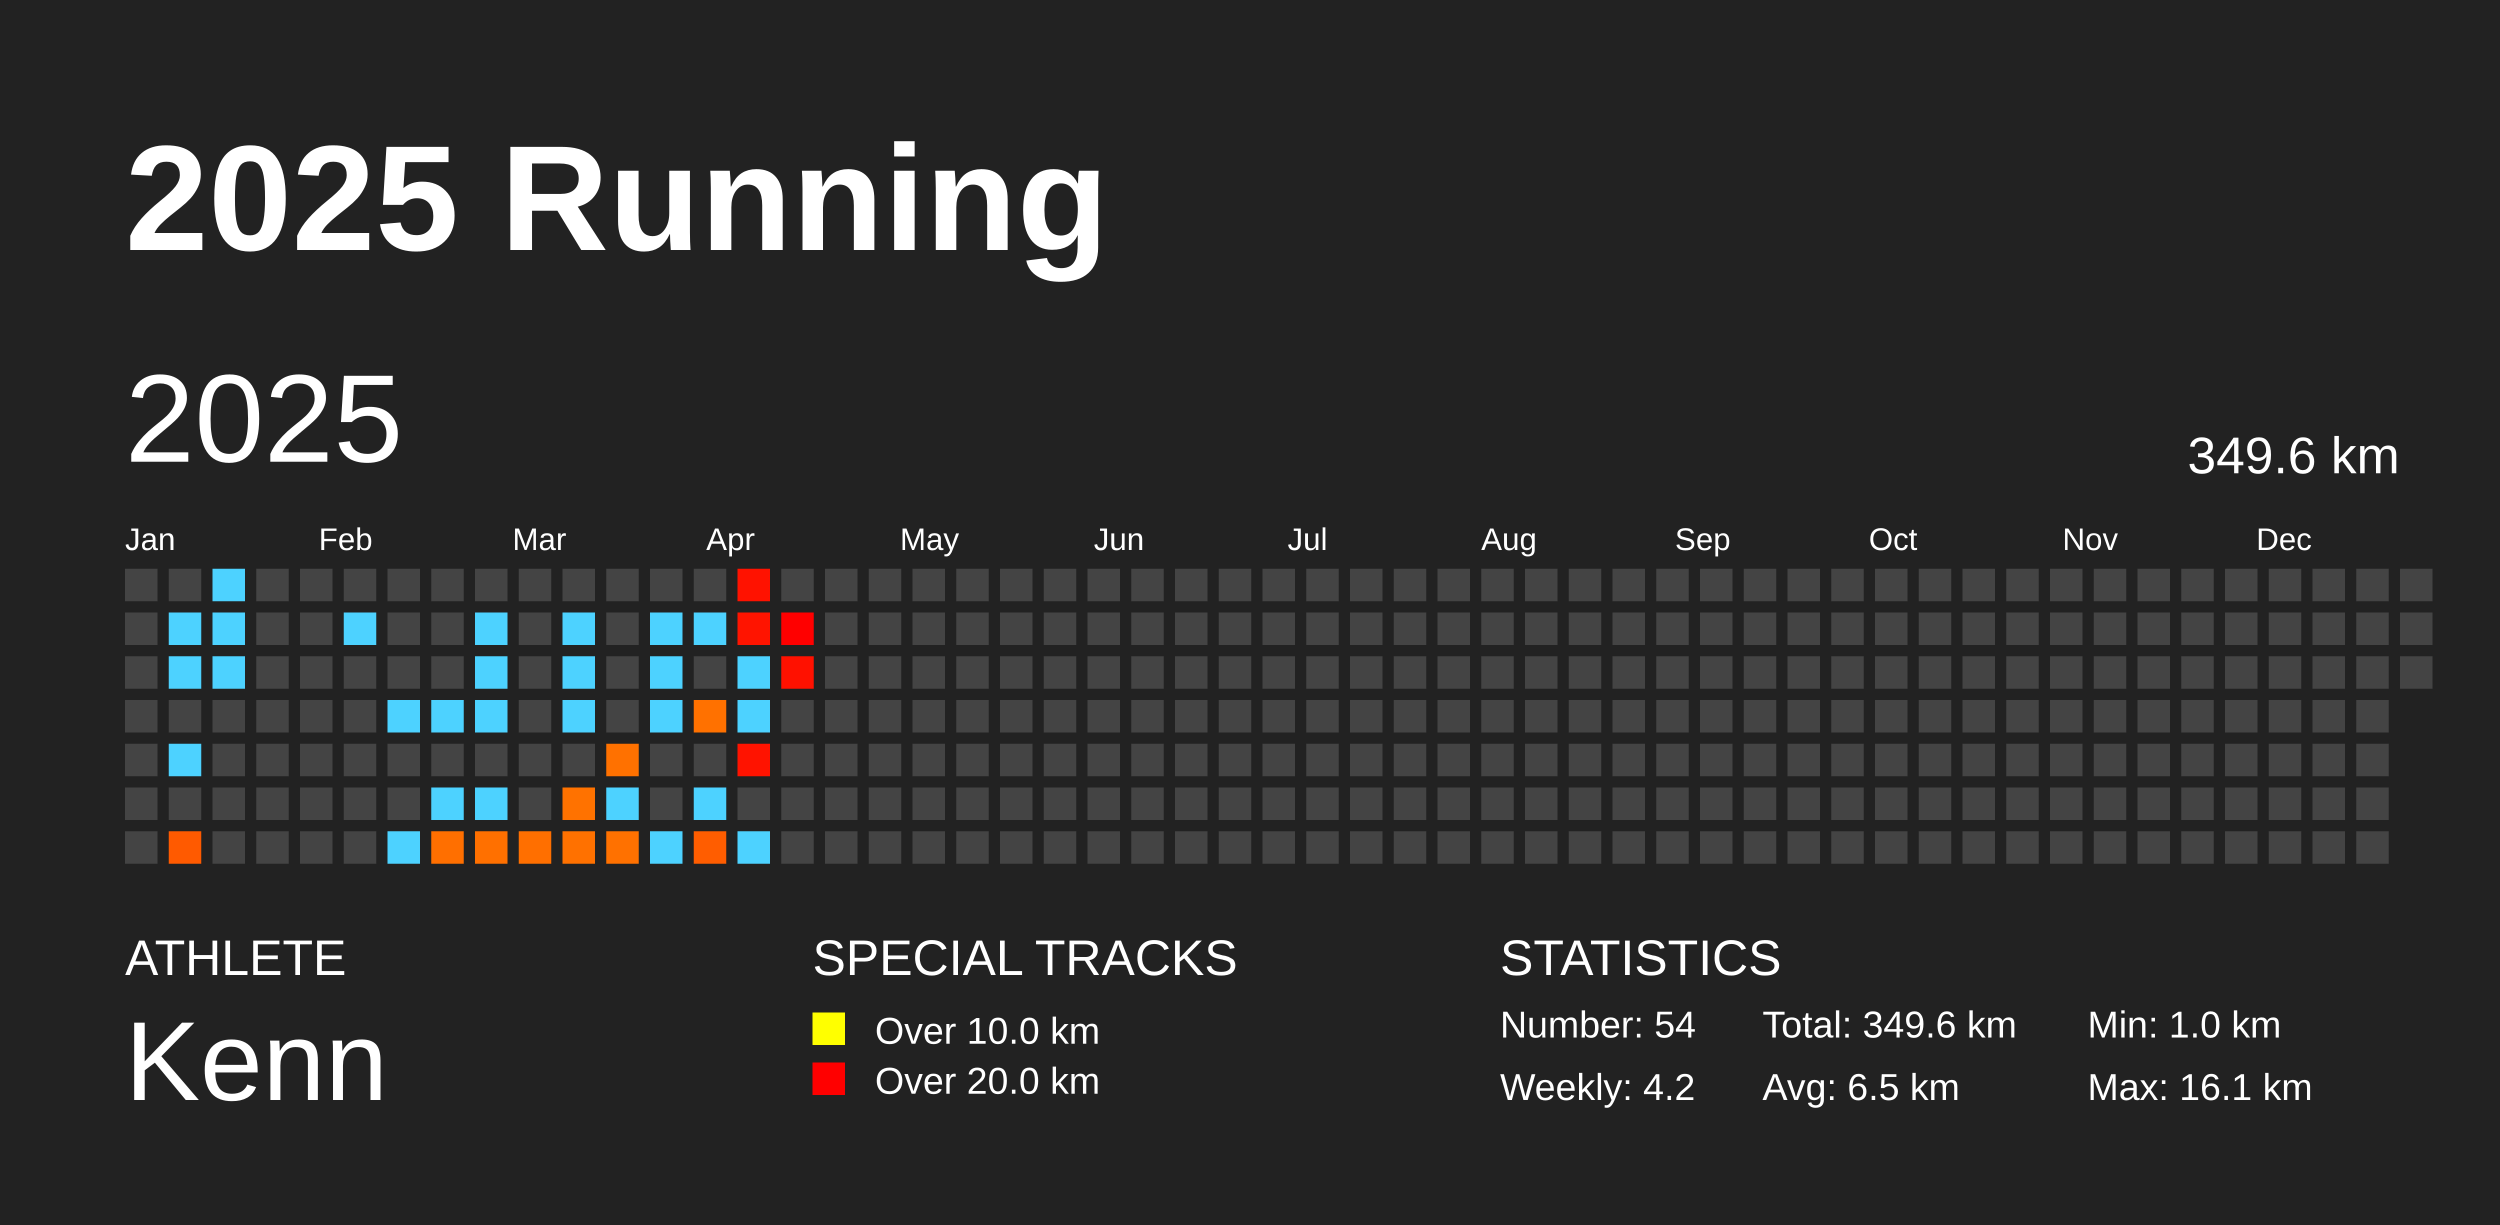
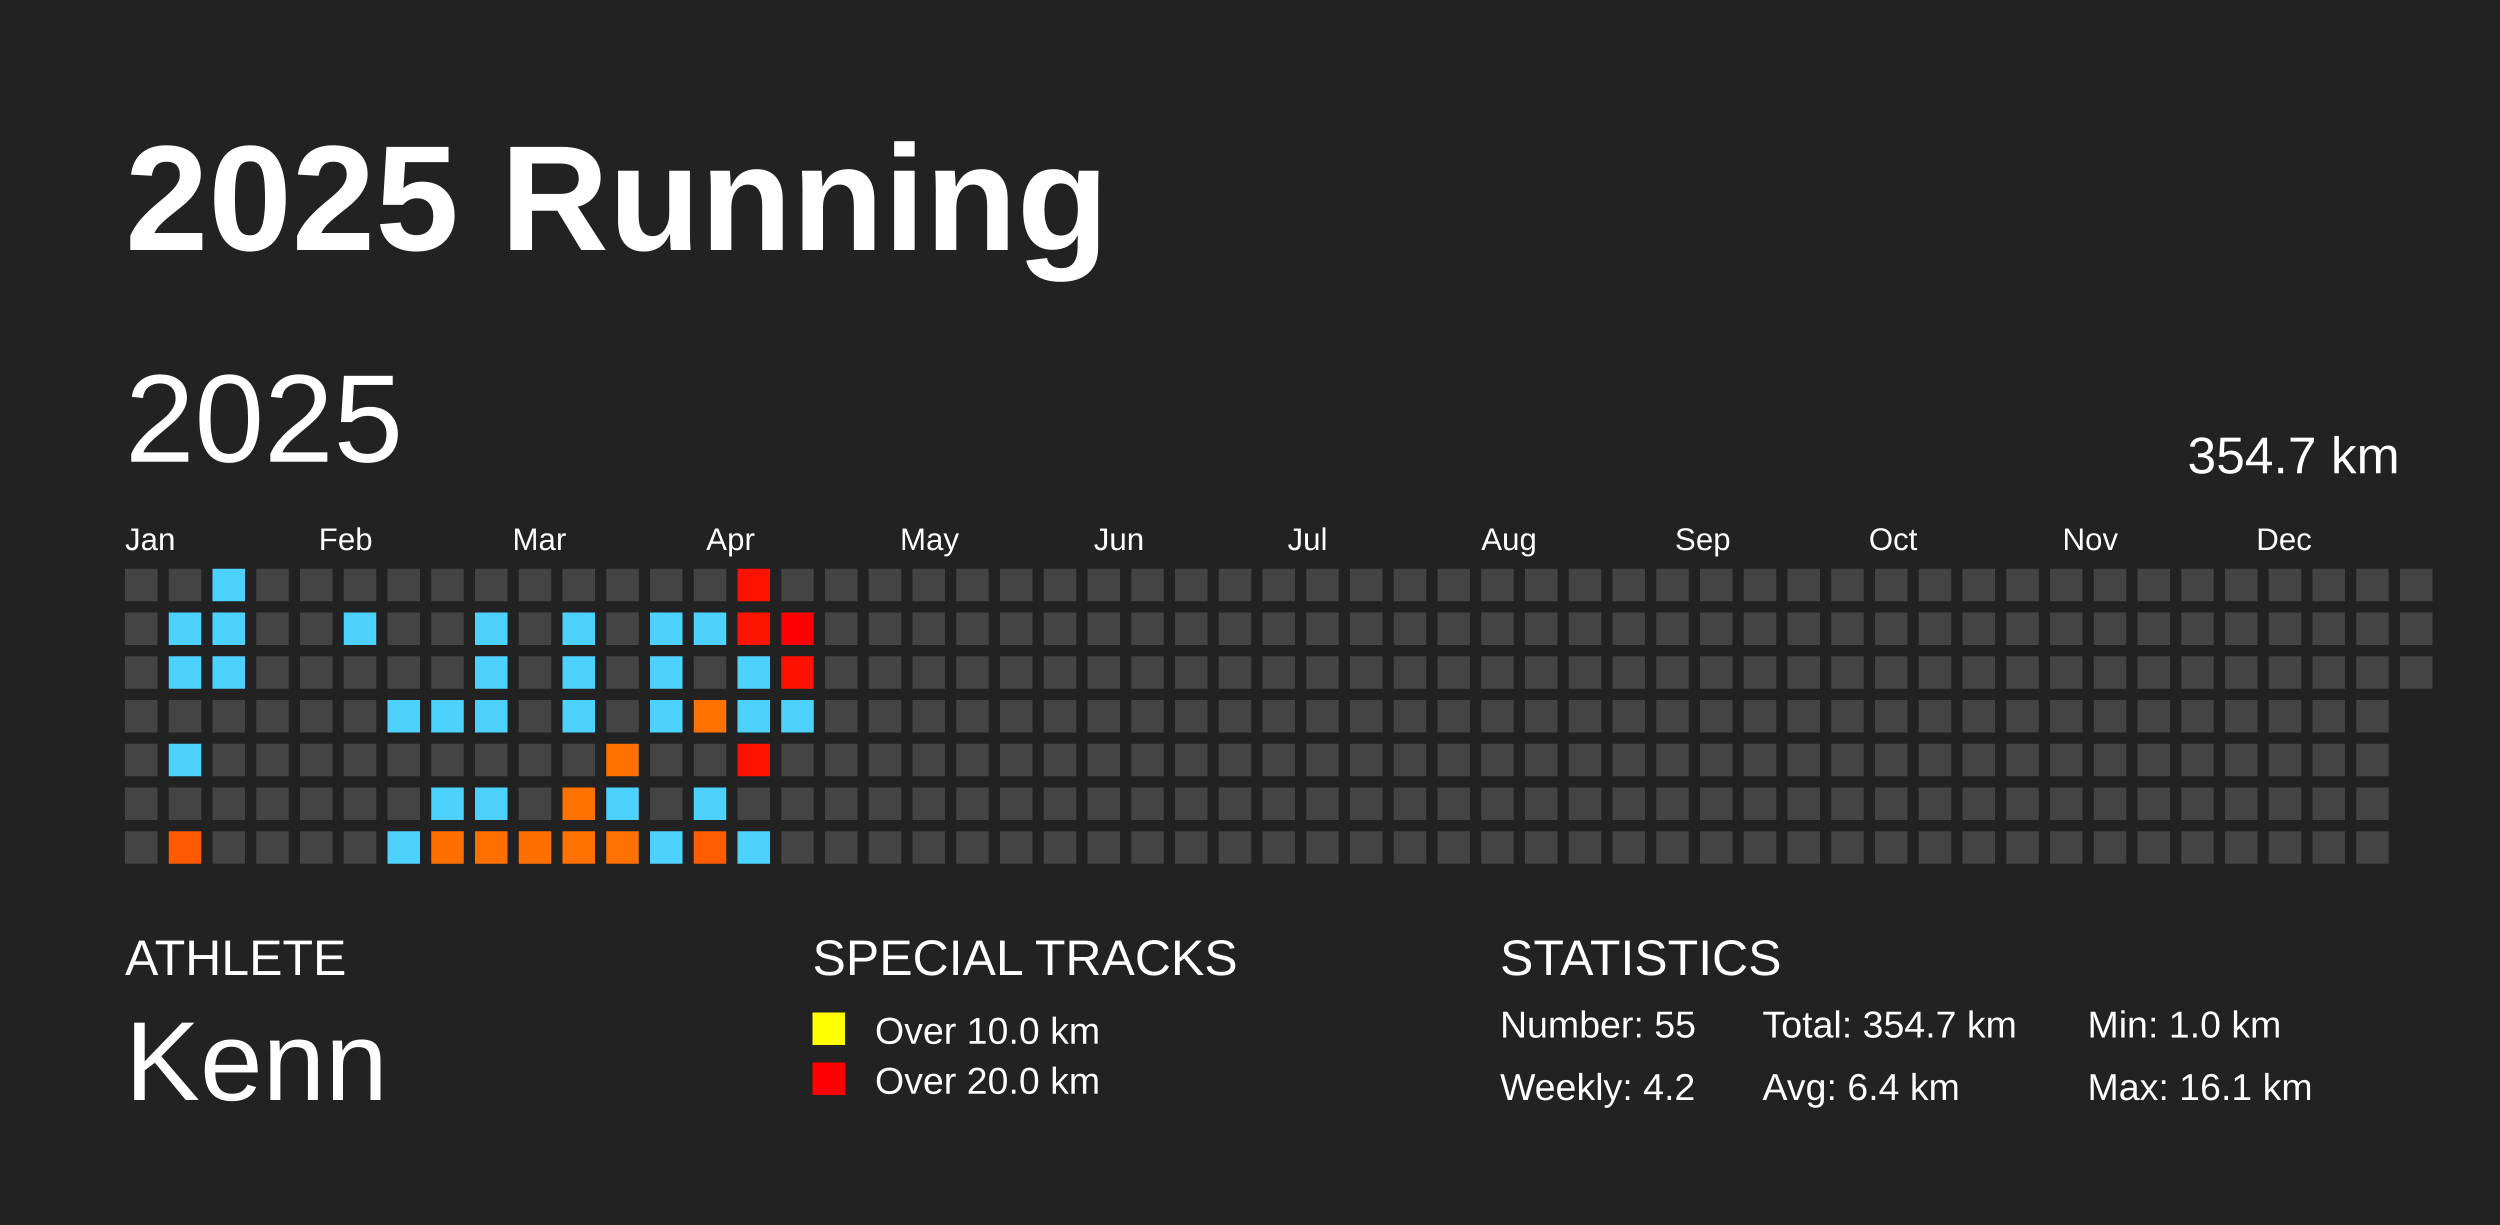
<svg xmlns="http://www.w3.org/2000/svg" baseProfile="full" height="98mm" version="1.1" viewBox="0,0,200,98" width="200mm">
  <defs />
  <rect fill="#222222" height="98" width="200" x="0" y="0" />
  <text fill="#FFFFFF" style="font-size:12px; font-family:Arial; font-weight:bold;" x="10" y="20">2025 Running</text>
  <text fill="#FFFFFF" style="font-size:4px; font-family:Arial" x="10" y="78">ATHLETE</text>
  <text fill="#FFFFFF" style="font-size:9px; font-family:Arial" x="10" y="88">Kenn</text>
  <text fill="#FFFFFF" style="font-size:4px; font-family:Arial" x="65" y="78">SPECIAL TRACKS</text>
  <rect fill="yellow" height="2.6" width="2.6" x="65" y="81" />
  <text fill="#FFFFFF" style="font-size:3px; font-family:Arial" x="70" y="83.5">Over 10.0 km</text>
  <rect fill="red" height="2.6" width="2.6" x="65" y="85" />
  <text fill="#FFFFFF" style="font-size:3px; font-family:Arial" x="70" y="87.5">Over 20.0 km</text>
  <text fill="#FFFFFF" style="font-size:4px; font-family:Arial" x="120" y="78">STATISTICS</text>
-   <text fill="#FFFFFF" style="font-size:3px; font-family:Arial" x="120" y="83">Number: 54</text>
+   <text fill="#FFFFFF" style="font-size:3px; font-family:Arial" x="120" y="83">Number: 55</text>
  <text fill="#FFFFFF" style="font-size:3px; font-family:Arial" x="120" y="88">Weekly: 4.2</text>
-   <text fill="#FFFFFF" style="font-size:3px; font-family:Arial" x="141" y="83">Total: 349.6 km</text>
-   <text fill="#FFFFFF" style="font-size:3px; font-family:Arial" x="141" y="88">Avg: 6.5 km</text>
+   <text fill="#FFFFFF" style="font-size:3px; font-family:Arial" x="141" y="83">Total: 354.7 km</text>
+   <text fill="#FFFFFF" style="font-size:3px; font-family:Arial" x="141" y="88">Avg: 6.4 km</text>
  <text fill="#FFFFFF" style="font-size:3px; font-family:Arial" x="167" y="83">Min: 1.0 km</text>
  <text fill="#FFFFFF" style="font-size:3px; font-family:Arial" x="167" y="88">Max: 16.1 km</text>
  <text dominant-baseline="hanging" fill="#FFFFFF" style="font-size:10.0px; font-family:Arial;" x="10" y="30">2025</text>
-   <text dominant-baseline="hanging" fill="#FFFFFF" style="font-size:4.125px; font-family:Arial;" x="175" y="35">349.6 km</text>
+   <text dominant-baseline="hanging" fill="#FFFFFF" style="font-size:4.125px; font-family:Arial;" x="175" y="35">354.7 km</text>
  <text fill="#FFFFFF" style="font-size:2.5px; font-family:Arial" x="10.0" y="44">Jan</text>
  <text fill="#FFFFFF" style="font-size:2.5px; font-family:Arial" x="25.5" y="44">Feb</text>
  <text fill="#FFFFFF" style="font-size:2.5px; font-family:Arial" x="41.0" y="44">Mar</text>
  <text fill="#FFFFFF" style="font-size:2.5px; font-family:Arial" x="56.5" y="44">Apr</text>
  <text fill="#FFFFFF" style="font-size:2.5px; font-family:Arial" x="72.0" y="44">May</text>
  <text fill="#FFFFFF" style="font-size:2.5px; font-family:Arial" x="87.5" y="44">Jun</text>
  <text fill="#FFFFFF" style="font-size:2.5px; font-family:Arial" x="103.0" y="44">Jul</text>
  <text fill="#FFFFFF" style="font-size:2.5px; font-family:Arial" x="118.5" y="44">Aug</text>
  <text fill="#FFFFFF" style="font-size:2.5px; font-family:Arial" x="134.0" y="44">Sep</text>
  <text fill="#FFFFFF" style="font-size:2.5px; font-family:Arial" x="149.5" y="44">Oct</text>
  <text fill="#FFFFFF" style="font-size:2.5px; font-family:Arial" x="165.0" y="44">Nov</text>
  <text fill="#FFFFFF" style="font-size:2.5px; font-family:Arial" x="180.5" y="44">Dec</text>
  <rect fill="#444444" height="2.6" width="2.6" x="10.0" y="45.5" />
  <rect fill="#444444" height="2.6" width="2.6" x="10.0" y="49.0" />
  <rect fill="#444444" height="2.6" width="2.6" x="10.0" y="52.5" />
  <rect fill="#444444" height="2.6" width="2.6" x="10.0" y="56.0" />
  <rect fill="#444444" height="2.6" width="2.6" x="10.0" y="59.5" />
  <rect fill="#444444" height="2.6" width="2.6" x="10.0" y="63.0" />
  <rect fill="#444444" height="2.6" width="2.6" x="10.0" y="66.5" />
  <rect fill="#444444" height="2.6" width="2.6" x="13.5" y="45.5" />
  <rect fill="#4dd2ff" height="2.6" width="2.6" x="13.5" y="49.0" />
  <rect fill="#4dd2ff" height="2.6" width="2.6" x="13.5" y="52.5" />
  <rect fill="#444444" height="2.6" width="2.6" x="13.5" y="56.0" />
  <rect fill="#4dd2ff" height="2.6" width="2.6" x="13.5" y="59.5" />
  <rect fill="#444444" height="2.6" width="2.6" x="13.5" y="63.0" />
  <rect fill="#ff5a00" height="2.6" width="2.6" x="13.5" y="66.5" />
  <rect fill="#4dd2ff" height="2.6" width="2.6" x="17.0" y="45.5" />
  <rect fill="#4dd2ff" height="2.6" width="2.6" x="17.0" y="49.0" />
  <rect fill="#4dd2ff" height="2.6" width="2.6" x="17.0" y="52.5" />
  <rect fill="#444444" height="2.6" width="2.6" x="17.0" y="56.0" />
  <rect fill="#444444" height="2.6" width="2.6" x="17.0" y="59.5" />
  <rect fill="#444444" height="2.6" width="2.6" x="17.0" y="63.0" />
  <rect fill="#444444" height="2.6" width="2.6" x="17.0" y="66.5" />
  <rect fill="#444444" height="2.6" width="2.6" x="20.5" y="45.5" />
  <rect fill="#444444" height="2.6" width="2.6" x="20.5" y="49.0" />
  <rect fill="#444444" height="2.6" width="2.6" x="20.5" y="52.5" />
  <rect fill="#444444" height="2.6" width="2.6" x="20.5" y="56.0" />
  <rect fill="#444444" height="2.6" width="2.6" x="20.5" y="59.5" />
  <rect fill="#444444" height="2.6" width="2.6" x="20.5" y="63.0" />
  <rect fill="#444444" height="2.6" width="2.6" x="20.5" y="66.5" />
  <rect fill="#444444" height="2.6" width="2.6" x="24.0" y="45.5" />
  <rect fill="#444444" height="2.6" width="2.6" x="24.0" y="49.0" />
  <rect fill="#444444" height="2.6" width="2.6" x="24.0" y="52.5" />
  <rect fill="#444444" height="2.6" width="2.6" x="24.0" y="56.0" />
  <rect fill="#444444" height="2.6" width="2.6" x="24.0" y="59.5" />
  <rect fill="#444444" height="2.6" width="2.6" x="24.0" y="63.0" />
  <rect fill="#444444" height="2.6" width="2.6" x="24.0" y="66.5" />
  <rect fill="#444444" height="2.6" width="2.6" x="27.5" y="45.5" />
  <rect fill="#4dd2ff" height="2.6" width="2.6" x="27.5" y="49.0" />
  <rect fill="#444444" height="2.6" width="2.6" x="27.5" y="52.5" />
  <rect fill="#444444" height="2.6" width="2.6" x="27.5" y="56.0" />
  <rect fill="#444444" height="2.6" width="2.6" x="27.5" y="59.5" />
  <rect fill="#444444" height="2.6" width="2.6" x="27.5" y="63.0" />
  <rect fill="#444444" height="2.6" width="2.6" x="27.5" y="66.5" />
  <rect fill="#444444" height="2.6" width="2.6" x="31.0" y="45.5" />
  <rect fill="#444444" height="2.6" width="2.6" x="31.0" y="49.0" />
  <rect fill="#444444" height="2.6" width="2.6" x="31.0" y="52.5" />
  <rect fill="#4dd2ff" height="2.6" width="2.6" x="31.0" y="56.0" />
  <rect fill="#444444" height="2.6" width="2.6" x="31.0" y="59.5" />
  <rect fill="#444444" height="2.6" width="2.6" x="31.0" y="63.0" />
  <rect fill="#4dd2ff" height="2.6" width="2.6" x="31.0" y="66.5" />
  <rect fill="#444444" height="2.6" width="2.6" x="34.5" y="45.5" />
  <rect fill="#444444" height="2.6" width="2.6" x="34.5" y="49.0" />
  <rect fill="#444444" height="2.6" width="2.6" x="34.5" y="52.5" />
  <rect fill="#4dd2ff" height="2.6" width="2.6" x="34.5" y="56.0" />
  <rect fill="#444444" height="2.6" width="2.6" x="34.5" y="59.5" />
  <rect fill="#4dd2ff" height="2.6" width="2.6" x="34.5" y="63.0" />
  <rect fill="#ff6f00" height="2.6" width="2.6" x="34.5" y="66.5" />
  <rect fill="#444444" height="2.6" width="2.6" x="38.0" y="45.5" />
  <rect fill="#4dd2ff" height="2.6" width="2.6" x="38.0" y="49.0" />
  <rect fill="#4dd2ff" height="2.6" width="2.6" x="38.0" y="52.5" />
  <rect fill="#4dd2ff" height="2.6" width="2.6" x="38.0" y="56.0" />
  <rect fill="#444444" height="2.6" width="2.6" x="38.0" y="59.5" />
  <rect fill="#4dd2ff" height="2.6" width="2.6" x="38.0" y="63.0" />
  <rect fill="#ff7000" height="2.6" width="2.6" x="38.0" y="66.5" />
  <rect fill="#444444" height="2.6" width="2.6" x="41.5" y="45.5" />
  <rect fill="#444444" height="2.6" width="2.6" x="41.5" y="49.0" />
  <rect fill="#444444" height="2.6" width="2.6" x="41.5" y="52.5" />
  <rect fill="#444444" height="2.6" width="2.6" x="41.5" y="56.0" />
  <rect fill="#444444" height="2.6" width="2.6" x="41.5" y="59.5" />
  <rect fill="#444444" height="2.6" width="2.6" x="41.5" y="63.0" />
  <rect fill="#ff6f00" height="2.6" width="2.6" x="41.5" y="66.5" />
  <rect fill="#444444" height="2.6" width="2.6" x="45.0" y="45.5" />
  <rect fill="#4dd2ff" height="2.6" width="2.6" x="45.0" y="49.0" />
  <rect fill="#4dd2ff" height="2.6" width="2.6" x="45.0" y="52.5" />
  <rect fill="#4dd2ff" height="2.6" width="2.6" x="45.0" y="56.0" />
  <rect fill="#444444" height="2.6" width="2.6" x="45.0" y="59.5" />
  <rect fill="#ff7200" height="2.6" width="2.6" x="45.0" y="63.0" />
  <rect fill="#ff7100" height="2.6" width="2.6" x="45.0" y="66.5" />
  <rect fill="#444444" height="2.6" width="2.6" x="48.5" y="45.5" />
  <rect fill="#444444" height="2.6" width="2.6" x="48.5" y="49.0" />
  <rect fill="#444444" height="2.6" width="2.6" x="48.5" y="52.5" />
  <rect fill="#444444" height="2.6" width="2.6" x="48.5" y="56.0" />
  <rect fill="#ff7100" height="2.6" width="2.6" x="48.5" y="59.5" />
  <rect fill="#4dd2ff" height="2.6" width="2.6" x="48.5" y="63.0" />
  <rect fill="#ff7100" height="2.6" width="2.6" x="48.5" y="66.5" />
  <rect fill="#444444" height="2.6" width="2.6" x="52.0" y="45.5" />
  <rect fill="#4dd2ff" height="2.6" width="2.6" x="52.0" y="49.0" />
  <rect fill="#4dd2ff" height="2.6" width="2.6" x="52.0" y="52.5" />
  <rect fill="#4dd2ff" height="2.6" width="2.6" x="52.0" y="56.0" />
  <rect fill="#444444" height="2.6" width="2.6" x="52.0" y="59.5" />
  <rect fill="#444444" height="2.6" width="2.6" x="52.0" y="63.0" />
  <rect fill="#4dd2ff" height="2.6" width="2.6" x="52.0" y="66.5" />
  <rect fill="#444444" height="2.6" width="2.6" x="55.5" y="45.5" />
  <rect fill="#4dd2ff" height="2.6" width="2.6" x="55.5" y="49.0" />
  <rect fill="#444444" height="2.6" width="2.6" x="55.5" y="52.5" />
  <rect fill="#ff7100" height="2.6" width="2.6" x="55.5" y="56.0" />
  <rect fill="#444444" height="2.6" width="2.6" x="55.5" y="59.5" />
  <rect fill="#4dd2ff" height="2.6" width="2.6" x="55.5" y="63.0" />
  <rect fill="#ff5d00" height="2.6" width="2.6" x="55.5" y="66.5" />
  <rect fill="#ff1200" height="2.6" width="2.6" x="59.0" y="45.5" />
  <rect fill="#ff1400" height="2.6" width="2.6" x="59.0" y="49.0" />
  <rect fill="#4dd2ff" height="2.6" width="2.6" x="59.0" y="52.5" />
  <rect fill="#4dd2ff" height="2.6" width="2.6" x="59.0" y="56.0" />
  <rect fill="#ff1300" height="2.6" width="2.6" x="59.0" y="59.5" />
  <rect fill="#444444" height="2.6" width="2.6" x="59.0" y="63.0" />
  <rect fill="#4dd2ff" height="2.6" width="2.6" x="59.0" y="66.5" />
  <rect fill="#444444" height="2.6" width="2.6" x="62.5" y="45.5" />
  <rect fill="#ff0000" height="2.6" width="2.6" x="62.5" y="49.0" />
  <rect fill="#ff1100" height="2.6" width="2.6" x="62.5" y="52.5" />
-   <rect fill="#444444" height="2.6" width="2.6" x="62.5" y="56.0" />
+   <rect fill="#4dd2ff" height="2.6" width="2.6" x="62.5" y="56.0" />
  <rect fill="#444444" height="2.6" width="2.6" x="62.5" y="59.5" />
  <rect fill="#444444" height="2.6" width="2.6" x="62.5" y="63.0" />
  <rect fill="#444444" height="2.6" width="2.6" x="62.5" y="66.5" />
  <rect fill="#444444" height="2.6" width="2.6" x="66.0" y="45.5" />
  <rect fill="#444444" height="2.6" width="2.6" x="66.0" y="49.0" />
  <rect fill="#444444" height="2.6" width="2.6" x="66.0" y="52.5" />
  <rect fill="#444444" height="2.6" width="2.6" x="66.0" y="56.0" />
  <rect fill="#444444" height="2.6" width="2.6" x="66.0" y="59.5" />
  <rect fill="#444444" height="2.6" width="2.6" x="66.0" y="63.0" />
  <rect fill="#444444" height="2.6" width="2.6" x="66.0" y="66.5" />
  <rect fill="#444444" height="2.6" width="2.6" x="69.5" y="45.5" />
  <rect fill="#444444" height="2.6" width="2.6" x="69.5" y="49.0" />
  <rect fill="#444444" height="2.6" width="2.6" x="69.5" y="52.5" />
  <rect fill="#444444" height="2.6" width="2.6" x="69.5" y="56.0" />
  <rect fill="#444444" height="2.6" width="2.6" x="69.5" y="59.5" />
  <rect fill="#444444" height="2.6" width="2.6" x="69.5" y="63.0" />
  <rect fill="#444444" height="2.6" width="2.6" x="69.5" y="66.5" />
  <rect fill="#444444" height="2.6" width="2.6" x="73.0" y="45.5" />
  <rect fill="#444444" height="2.6" width="2.6" x="73.0" y="49.0" />
  <rect fill="#444444" height="2.6" width="2.6" x="73.0" y="52.5" />
  <rect fill="#444444" height="2.6" width="2.6" x="73.0" y="56.0" />
  <rect fill="#444444" height="2.6" width="2.6" x="73.0" y="59.5" />
  <rect fill="#444444" height="2.6" width="2.6" x="73.0" y="63.0" />
  <rect fill="#444444" height="2.6" width="2.6" x="73.0" y="66.5" />
  <rect fill="#444444" height="2.6" width="2.6" x="76.5" y="45.5" />
  <rect fill="#444444" height="2.6" width="2.6" x="76.5" y="49.0" />
  <rect fill="#444444" height="2.6" width="2.6" x="76.5" y="52.5" />
  <rect fill="#444444" height="2.6" width="2.6" x="76.5" y="56.0" />
  <rect fill="#444444" height="2.6" width="2.6" x="76.5" y="59.5" />
  <rect fill="#444444" height="2.6" width="2.6" x="76.5" y="63.0" />
  <rect fill="#444444" height="2.6" width="2.6" x="76.5" y="66.5" />
  <rect fill="#444444" height="2.6" width="2.6" x="80.0" y="45.5" />
  <rect fill="#444444" height="2.6" width="2.6" x="80.0" y="49.0" />
  <rect fill="#444444" height="2.6" width="2.6" x="80.0" y="52.5" />
  <rect fill="#444444" height="2.6" width="2.6" x="80.0" y="56.0" />
  <rect fill="#444444" height="2.6" width="2.6" x="80.0" y="59.5" />
  <rect fill="#444444" height="2.6" width="2.6" x="80.0" y="63.0" />
  <rect fill="#444444" height="2.6" width="2.6" x="80.0" y="66.5" />
  <rect fill="#444444" height="2.6" width="2.6" x="83.5" y="45.5" />
  <rect fill="#444444" height="2.6" width="2.6" x="83.5" y="49.0" />
  <rect fill="#444444" height="2.6" width="2.6" x="83.5" y="52.5" />
  <rect fill="#444444" height="2.6" width="2.6" x="83.5" y="56.0" />
  <rect fill="#444444" height="2.6" width="2.6" x="83.5" y="59.5" />
  <rect fill="#444444" height="2.6" width="2.6" x="83.5" y="63.0" />
  <rect fill="#444444" height="2.6" width="2.6" x="83.5" y="66.5" />
  <rect fill="#444444" height="2.6" width="2.6" x="87.0" y="45.5" />
  <rect fill="#444444" height="2.6" width="2.6" x="87.0" y="49.0" />
  <rect fill="#444444" height="2.6" width="2.6" x="87.0" y="52.5" />
  <rect fill="#444444" height="2.6" width="2.6" x="87.0" y="56.0" />
  <rect fill="#444444" height="2.6" width="2.6" x="87.0" y="59.5" />
  <rect fill="#444444" height="2.6" width="2.6" x="87.0" y="63.0" />
  <rect fill="#444444" height="2.6" width="2.6" x="87.0" y="66.5" />
  <rect fill="#444444" height="2.6" width="2.6" x="90.5" y="45.5" />
  <rect fill="#444444" height="2.6" width="2.6" x="90.5" y="49.0" />
  <rect fill="#444444" height="2.6" width="2.6" x="90.5" y="52.5" />
  <rect fill="#444444" height="2.6" width="2.6" x="90.5" y="56.0" />
  <rect fill="#444444" height="2.6" width="2.6" x="90.5" y="59.5" />
  <rect fill="#444444" height="2.6" width="2.6" x="90.5" y="63.0" />
  <rect fill="#444444" height="2.6" width="2.6" x="90.5" y="66.5" />
  <rect fill="#444444" height="2.6" width="2.6" x="94.0" y="45.5" />
  <rect fill="#444444" height="2.6" width="2.6" x="94.0" y="49.0" />
  <rect fill="#444444" height="2.6" width="2.6" x="94.0" y="52.5" />
  <rect fill="#444444" height="2.6" width="2.6" x="94.0" y="56.0" />
  <rect fill="#444444" height="2.6" width="2.6" x="94.0" y="59.5" />
  <rect fill="#444444" height="2.6" width="2.6" x="94.0" y="63.0" />
  <rect fill="#444444" height="2.6" width="2.6" x="94.0" y="66.5" />
  <rect fill="#444444" height="2.6" width="2.6" x="97.5" y="45.5" />
  <rect fill="#444444" height="2.6" width="2.6" x="97.5" y="49.0" />
  <rect fill="#444444" height="2.6" width="2.6" x="97.5" y="52.5" />
  <rect fill="#444444" height="2.6" width="2.6" x="97.5" y="56.0" />
  <rect fill="#444444" height="2.6" width="2.6" x="97.5" y="59.5" />
  <rect fill="#444444" height="2.6" width="2.6" x="97.5" y="63.0" />
  <rect fill="#444444" height="2.6" width="2.6" x="97.5" y="66.5" />
  <rect fill="#444444" height="2.6" width="2.6" x="101.0" y="45.5" />
  <rect fill="#444444" height="2.6" width="2.6" x="101.0" y="49.0" />
  <rect fill="#444444" height="2.6" width="2.6" x="101.0" y="52.5" />
  <rect fill="#444444" height="2.6" width="2.6" x="101.0" y="56.0" />
  <rect fill="#444444" height="2.6" width="2.6" x="101.0" y="59.5" />
  <rect fill="#444444" height="2.6" width="2.6" x="101.0" y="63.0" />
  <rect fill="#444444" height="2.6" width="2.6" x="101.0" y="66.5" />
  <rect fill="#444444" height="2.6" width="2.6" x="104.5" y="45.5" />
  <rect fill="#444444" height="2.6" width="2.6" x="104.5" y="49.0" />
  <rect fill="#444444" height="2.6" width="2.6" x="104.5" y="52.5" />
  <rect fill="#444444" height="2.6" width="2.6" x="104.5" y="56.0" />
  <rect fill="#444444" height="2.6" width="2.6" x="104.5" y="59.5" />
  <rect fill="#444444" height="2.6" width="2.6" x="104.5" y="63.0" />
  <rect fill="#444444" height="2.6" width="2.6" x="104.5" y="66.5" />
  <rect fill="#444444" height="2.6" width="2.6" x="108.0" y="45.5" />
  <rect fill="#444444" height="2.6" width="2.6" x="108.0" y="49.0" />
  <rect fill="#444444" height="2.6" width="2.6" x="108.0" y="52.5" />
  <rect fill="#444444" height="2.6" width="2.6" x="108.0" y="56.0" />
  <rect fill="#444444" height="2.6" width="2.6" x="108.0" y="59.5" />
  <rect fill="#444444" height="2.6" width="2.6" x="108.0" y="63.0" />
  <rect fill="#444444" height="2.6" width="2.6" x="108.0" y="66.5" />
  <rect fill="#444444" height="2.6" width="2.6" x="111.5" y="45.5" />
  <rect fill="#444444" height="2.6" width="2.6" x="111.5" y="49.0" />
  <rect fill="#444444" height="2.6" width="2.6" x="111.5" y="52.5" />
  <rect fill="#444444" height="2.6" width="2.6" x="111.5" y="56.0" />
  <rect fill="#444444" height="2.6" width="2.6" x="111.5" y="59.5" />
  <rect fill="#444444" height="2.6" width="2.6" x="111.5" y="63.0" />
  <rect fill="#444444" height="2.6" width="2.6" x="111.5" y="66.5" />
  <rect fill="#444444" height="2.6" width="2.6" x="115.0" y="45.5" />
  <rect fill="#444444" height="2.6" width="2.6" x="115.0" y="49.0" />
  <rect fill="#444444" height="2.6" width="2.6" x="115.0" y="52.5" />
  <rect fill="#444444" height="2.6" width="2.6" x="115.0" y="56.0" />
  <rect fill="#444444" height="2.6" width="2.6" x="115.0" y="59.5" />
  <rect fill="#444444" height="2.6" width="2.6" x="115.0" y="63.0" />
  <rect fill="#444444" height="2.6" width="2.6" x="115.0" y="66.5" />
  <rect fill="#444444" height="2.6" width="2.6" x="118.5" y="45.5" />
  <rect fill="#444444" height="2.6" width="2.6" x="118.5" y="49.0" />
  <rect fill="#444444" height="2.6" width="2.6" x="118.5" y="52.5" />
  <rect fill="#444444" height="2.6" width="2.6" x="118.5" y="56.0" />
  <rect fill="#444444" height="2.6" width="2.6" x="118.5" y="59.5" />
  <rect fill="#444444" height="2.6" width="2.6" x="118.5" y="63.0" />
  <rect fill="#444444" height="2.6" width="2.6" x="118.5" y="66.5" />
  <rect fill="#444444" height="2.6" width="2.6" x="122.0" y="45.5" />
  <rect fill="#444444" height="2.6" width="2.6" x="122.0" y="49.0" />
  <rect fill="#444444" height="2.6" width="2.6" x="122.0" y="52.5" />
  <rect fill="#444444" height="2.6" width="2.6" x="122.0" y="56.0" />
  <rect fill="#444444" height="2.6" width="2.6" x="122.0" y="59.5" />
  <rect fill="#444444" height="2.6" width="2.6" x="122.0" y="63.0" />
  <rect fill="#444444" height="2.6" width="2.6" x="122.0" y="66.5" />
  <rect fill="#444444" height="2.6" width="2.6" x="125.5" y="45.5" />
  <rect fill="#444444" height="2.6" width="2.6" x="125.5" y="49.0" />
  <rect fill="#444444" height="2.6" width="2.6" x="125.5" y="52.5" />
  <rect fill="#444444" height="2.6" width="2.6" x="125.5" y="56.0" />
  <rect fill="#444444" height="2.6" width="2.6" x="125.5" y="59.5" />
  <rect fill="#444444" height="2.6" width="2.6" x="125.5" y="63.0" />
  <rect fill="#444444" height="2.6" width="2.6" x="125.5" y="66.5" />
  <rect fill="#444444" height="2.6" width="2.6" x="129.0" y="45.5" />
  <rect fill="#444444" height="2.6" width="2.6" x="129.0" y="49.0" />
  <rect fill="#444444" height="2.6" width="2.6" x="129.0" y="52.5" />
  <rect fill="#444444" height="2.6" width="2.6" x="129.0" y="56.0" />
  <rect fill="#444444" height="2.6" width="2.6" x="129.0" y="59.5" />
  <rect fill="#444444" height="2.6" width="2.6" x="129.0" y="63.0" />
  <rect fill="#444444" height="2.6" width="2.6" x="129.0" y="66.5" />
  <rect fill="#444444" height="2.6" width="2.6" x="132.5" y="45.5" />
  <rect fill="#444444" height="2.6" width="2.6" x="132.5" y="49.0" />
  <rect fill="#444444" height="2.6" width="2.6" x="132.5" y="52.5" />
  <rect fill="#444444" height="2.6" width="2.6" x="132.5" y="56.0" />
  <rect fill="#444444" height="2.6" width="2.6" x="132.5" y="59.5" />
  <rect fill="#444444" height="2.6" width="2.6" x="132.5" y="63.0" />
  <rect fill="#444444" height="2.6" width="2.6" x="132.5" y="66.5" />
  <rect fill="#444444" height="2.6" width="2.6" x="136.0" y="45.5" />
  <rect fill="#444444" height="2.6" width="2.6" x="136.0" y="49.0" />
  <rect fill="#444444" height="2.6" width="2.6" x="136.0" y="52.5" />
  <rect fill="#444444" height="2.6" width="2.6" x="136.0" y="56.0" />
  <rect fill="#444444" height="2.6" width="2.6" x="136.0" y="59.5" />
  <rect fill="#444444" height="2.6" width="2.6" x="136.0" y="63.0" />
  <rect fill="#444444" height="2.6" width="2.6" x="136.0" y="66.5" />
  <rect fill="#444444" height="2.6" width="2.6" x="139.5" y="45.5" />
  <rect fill="#444444" height="2.6" width="2.6" x="139.5" y="49.0" />
  <rect fill="#444444" height="2.6" width="2.6" x="139.5" y="52.5" />
  <rect fill="#444444" height="2.6" width="2.6" x="139.5" y="56.0" />
  <rect fill="#444444" height="2.6" width="2.6" x="139.5" y="59.5" />
  <rect fill="#444444" height="2.6" width="2.6" x="139.5" y="63.0" />
  <rect fill="#444444" height="2.6" width="2.6" x="139.5" y="66.5" />
  <rect fill="#444444" height="2.6" width="2.6" x="143.0" y="45.5" />
  <rect fill="#444444" height="2.6" width="2.6" x="143.0" y="49.0" />
  <rect fill="#444444" height="2.6" width="2.6" x="143.0" y="52.5" />
  <rect fill="#444444" height="2.6" width="2.6" x="143.0" y="56.0" />
  <rect fill="#444444" height="2.6" width="2.6" x="143.0" y="59.5" />
  <rect fill="#444444" height="2.6" width="2.6" x="143.0" y="63.0" />
  <rect fill="#444444" height="2.6" width="2.6" x="143.0" y="66.5" />
  <rect fill="#444444" height="2.6" width="2.6" x="146.5" y="45.5" />
  <rect fill="#444444" height="2.6" width="2.6" x="146.5" y="49.0" />
  <rect fill="#444444" height="2.6" width="2.6" x="146.5" y="52.5" />
  <rect fill="#444444" height="2.6" width="2.6" x="146.5" y="56.0" />
  <rect fill="#444444" height="2.6" width="2.6" x="146.5" y="59.5" />
  <rect fill="#444444" height="2.6" width="2.6" x="146.5" y="63.0" />
  <rect fill="#444444" height="2.6" width="2.6" x="146.5" y="66.5" />
  <rect fill="#444444" height="2.6" width="2.6" x="150.0" y="45.5" />
  <rect fill="#444444" height="2.6" width="2.6" x="150.0" y="49.0" />
  <rect fill="#444444" height="2.6" width="2.6" x="150.0" y="52.5" />
  <rect fill="#444444" height="2.6" width="2.6" x="150.0" y="56.0" />
  <rect fill="#444444" height="2.6" width="2.6" x="150.0" y="59.5" />
  <rect fill="#444444" height="2.6" width="2.6" x="150.0" y="63.0" />
  <rect fill="#444444" height="2.6" width="2.6" x="150.0" y="66.5" />
  <rect fill="#444444" height="2.6" width="2.6" x="153.5" y="45.5" />
  <rect fill="#444444" height="2.6" width="2.6" x="153.5" y="49.0" />
  <rect fill="#444444" height="2.6" width="2.6" x="153.5" y="52.5" />
  <rect fill="#444444" height="2.6" width="2.6" x="153.5" y="56.0" />
  <rect fill="#444444" height="2.6" width="2.6" x="153.5" y="59.5" />
  <rect fill="#444444" height="2.6" width="2.6" x="153.5" y="63.0" />
  <rect fill="#444444" height="2.6" width="2.6" x="153.5" y="66.5" />
  <rect fill="#444444" height="2.6" width="2.6" x="157.0" y="45.5" />
  <rect fill="#444444" height="2.6" width="2.6" x="157.0" y="49.0" />
  <rect fill="#444444" height="2.6" width="2.6" x="157.0" y="52.5" />
  <rect fill="#444444" height="2.6" width="2.6" x="157.0" y="56.0" />
  <rect fill="#444444" height="2.6" width="2.6" x="157.0" y="59.5" />
  <rect fill="#444444" height="2.6" width="2.6" x="157.0" y="63.0" />
  <rect fill="#444444" height="2.6" width="2.6" x="157.0" y="66.5" />
  <rect fill="#444444" height="2.6" width="2.6" x="160.5" y="45.5" />
  <rect fill="#444444" height="2.6" width="2.6" x="160.5" y="49.0" />
  <rect fill="#444444" height="2.6" width="2.6" x="160.5" y="52.5" />
  <rect fill="#444444" height="2.6" width="2.6" x="160.5" y="56.0" />
  <rect fill="#444444" height="2.6" width="2.6" x="160.5" y="59.5" />
  <rect fill="#444444" height="2.6" width="2.6" x="160.5" y="63.0" />
  <rect fill="#444444" height="2.6" width="2.6" x="160.5" y="66.5" />
  <rect fill="#444444" height="2.6" width="2.6" x="164.0" y="45.5" />
  <rect fill="#444444" height="2.6" width="2.6" x="164.0" y="49.0" />
  <rect fill="#444444" height="2.6" width="2.6" x="164.0" y="52.5" />
  <rect fill="#444444" height="2.6" width="2.6" x="164.0" y="56.0" />
  <rect fill="#444444" height="2.6" width="2.6" x="164.0" y="59.5" />
  <rect fill="#444444" height="2.6" width="2.6" x="164.0" y="63.0" />
  <rect fill="#444444" height="2.6" width="2.6" x="164.0" y="66.5" />
  <rect fill="#444444" height="2.6" width="2.6" x="167.5" y="45.5" />
  <rect fill="#444444" height="2.6" width="2.6" x="167.5" y="49.0" />
  <rect fill="#444444" height="2.6" width="2.6" x="167.5" y="52.5" />
  <rect fill="#444444" height="2.6" width="2.6" x="167.5" y="56.0" />
  <rect fill="#444444" height="2.6" width="2.6" x="167.5" y="59.5" />
  <rect fill="#444444" height="2.6" width="2.6" x="167.5" y="63.0" />
  <rect fill="#444444" height="2.6" width="2.6" x="167.5" y="66.5" />
  <rect fill="#444444" height="2.6" width="2.6" x="171.0" y="45.5" />
  <rect fill="#444444" height="2.6" width="2.6" x="171.0" y="49.0" />
  <rect fill="#444444" height="2.6" width="2.6" x="171.0" y="52.5" />
  <rect fill="#444444" height="2.6" width="2.6" x="171.0" y="56.0" />
  <rect fill="#444444" height="2.6" width="2.6" x="171.0" y="59.5" />
  <rect fill="#444444" height="2.6" width="2.6" x="171.0" y="63.0" />
  <rect fill="#444444" height="2.6" width="2.6" x="171.0" y="66.5" />
  <rect fill="#444444" height="2.6" width="2.6" x="174.5" y="45.5" />
  <rect fill="#444444" height="2.6" width="2.6" x="174.5" y="49.0" />
  <rect fill="#444444" height="2.6" width="2.6" x="174.5" y="52.5" />
  <rect fill="#444444" height="2.6" width="2.6" x="174.5" y="56.0" />
  <rect fill="#444444" height="2.6" width="2.6" x="174.5" y="59.5" />
  <rect fill="#444444" height="2.6" width="2.6" x="174.5" y="63.0" />
  <rect fill="#444444" height="2.6" width="2.6" x="174.5" y="66.5" />
  <rect fill="#444444" height="2.6" width="2.6" x="178.0" y="45.5" />
  <rect fill="#444444" height="2.6" width="2.6" x="178.0" y="49.0" />
  <rect fill="#444444" height="2.6" width="2.6" x="178.0" y="52.5" />
  <rect fill="#444444" height="2.6" width="2.6" x="178.0" y="56.0" />
  <rect fill="#444444" height="2.6" width="2.6" x="178.0" y="59.5" />
  <rect fill="#444444" height="2.6" width="2.6" x="178.0" y="63.0" />
  <rect fill="#444444" height="2.6" width="2.6" x="178.0" y="66.5" />
  <rect fill="#444444" height="2.6" width="2.6" x="181.5" y="45.5" />
  <rect fill="#444444" height="2.6" width="2.6" x="181.5" y="49.0" />
  <rect fill="#444444" height="2.6" width="2.6" x="181.5" y="52.5" />
  <rect fill="#444444" height="2.6" width="2.6" x="181.5" y="56.0" />
  <rect fill="#444444" height="2.6" width="2.6" x="181.5" y="59.5" />
  <rect fill="#444444" height="2.6" width="2.6" x="181.5" y="63.0" />
  <rect fill="#444444" height="2.6" width="2.6" x="181.5" y="66.5" />
  <rect fill="#444444" height="2.6" width="2.6" x="185.0" y="45.5" />
  <rect fill="#444444" height="2.6" width="2.6" x="185.0" y="49.0" />
  <rect fill="#444444" height="2.6" width="2.6" x="185.0" y="52.5" />
  <rect fill="#444444" height="2.6" width="2.6" x="185.0" y="56.0" />
  <rect fill="#444444" height="2.6" width="2.6" x="185.0" y="59.5" />
  <rect fill="#444444" height="2.6" width="2.6" x="185.0" y="63.0" />
  <rect fill="#444444" height="2.6" width="2.6" x="185.0" y="66.5" />
  <rect fill="#444444" height="2.6" width="2.6" x="188.5" y="45.5" />
  <rect fill="#444444" height="2.6" width="2.6" x="188.5" y="49.0" />
  <rect fill="#444444" height="2.6" width="2.6" x="188.5" y="52.5" />
  <rect fill="#444444" height="2.6" width="2.6" x="188.5" y="56.0" />
  <rect fill="#444444" height="2.6" width="2.6" x="188.5" y="59.5" />
  <rect fill="#444444" height="2.6" width="2.6" x="188.5" y="63.0" />
  <rect fill="#444444" height="2.6" width="2.6" x="188.5" y="66.5" />
  <rect fill="#444444" height="2.6" width="2.6" x="192.0" y="45.5" />
  <rect fill="#444444" height="2.6" width="2.6" x="192.0" y="49.0" />
  <rect fill="#444444" height="2.6" width="2.6" x="192.0" y="52.5" />
</svg>
